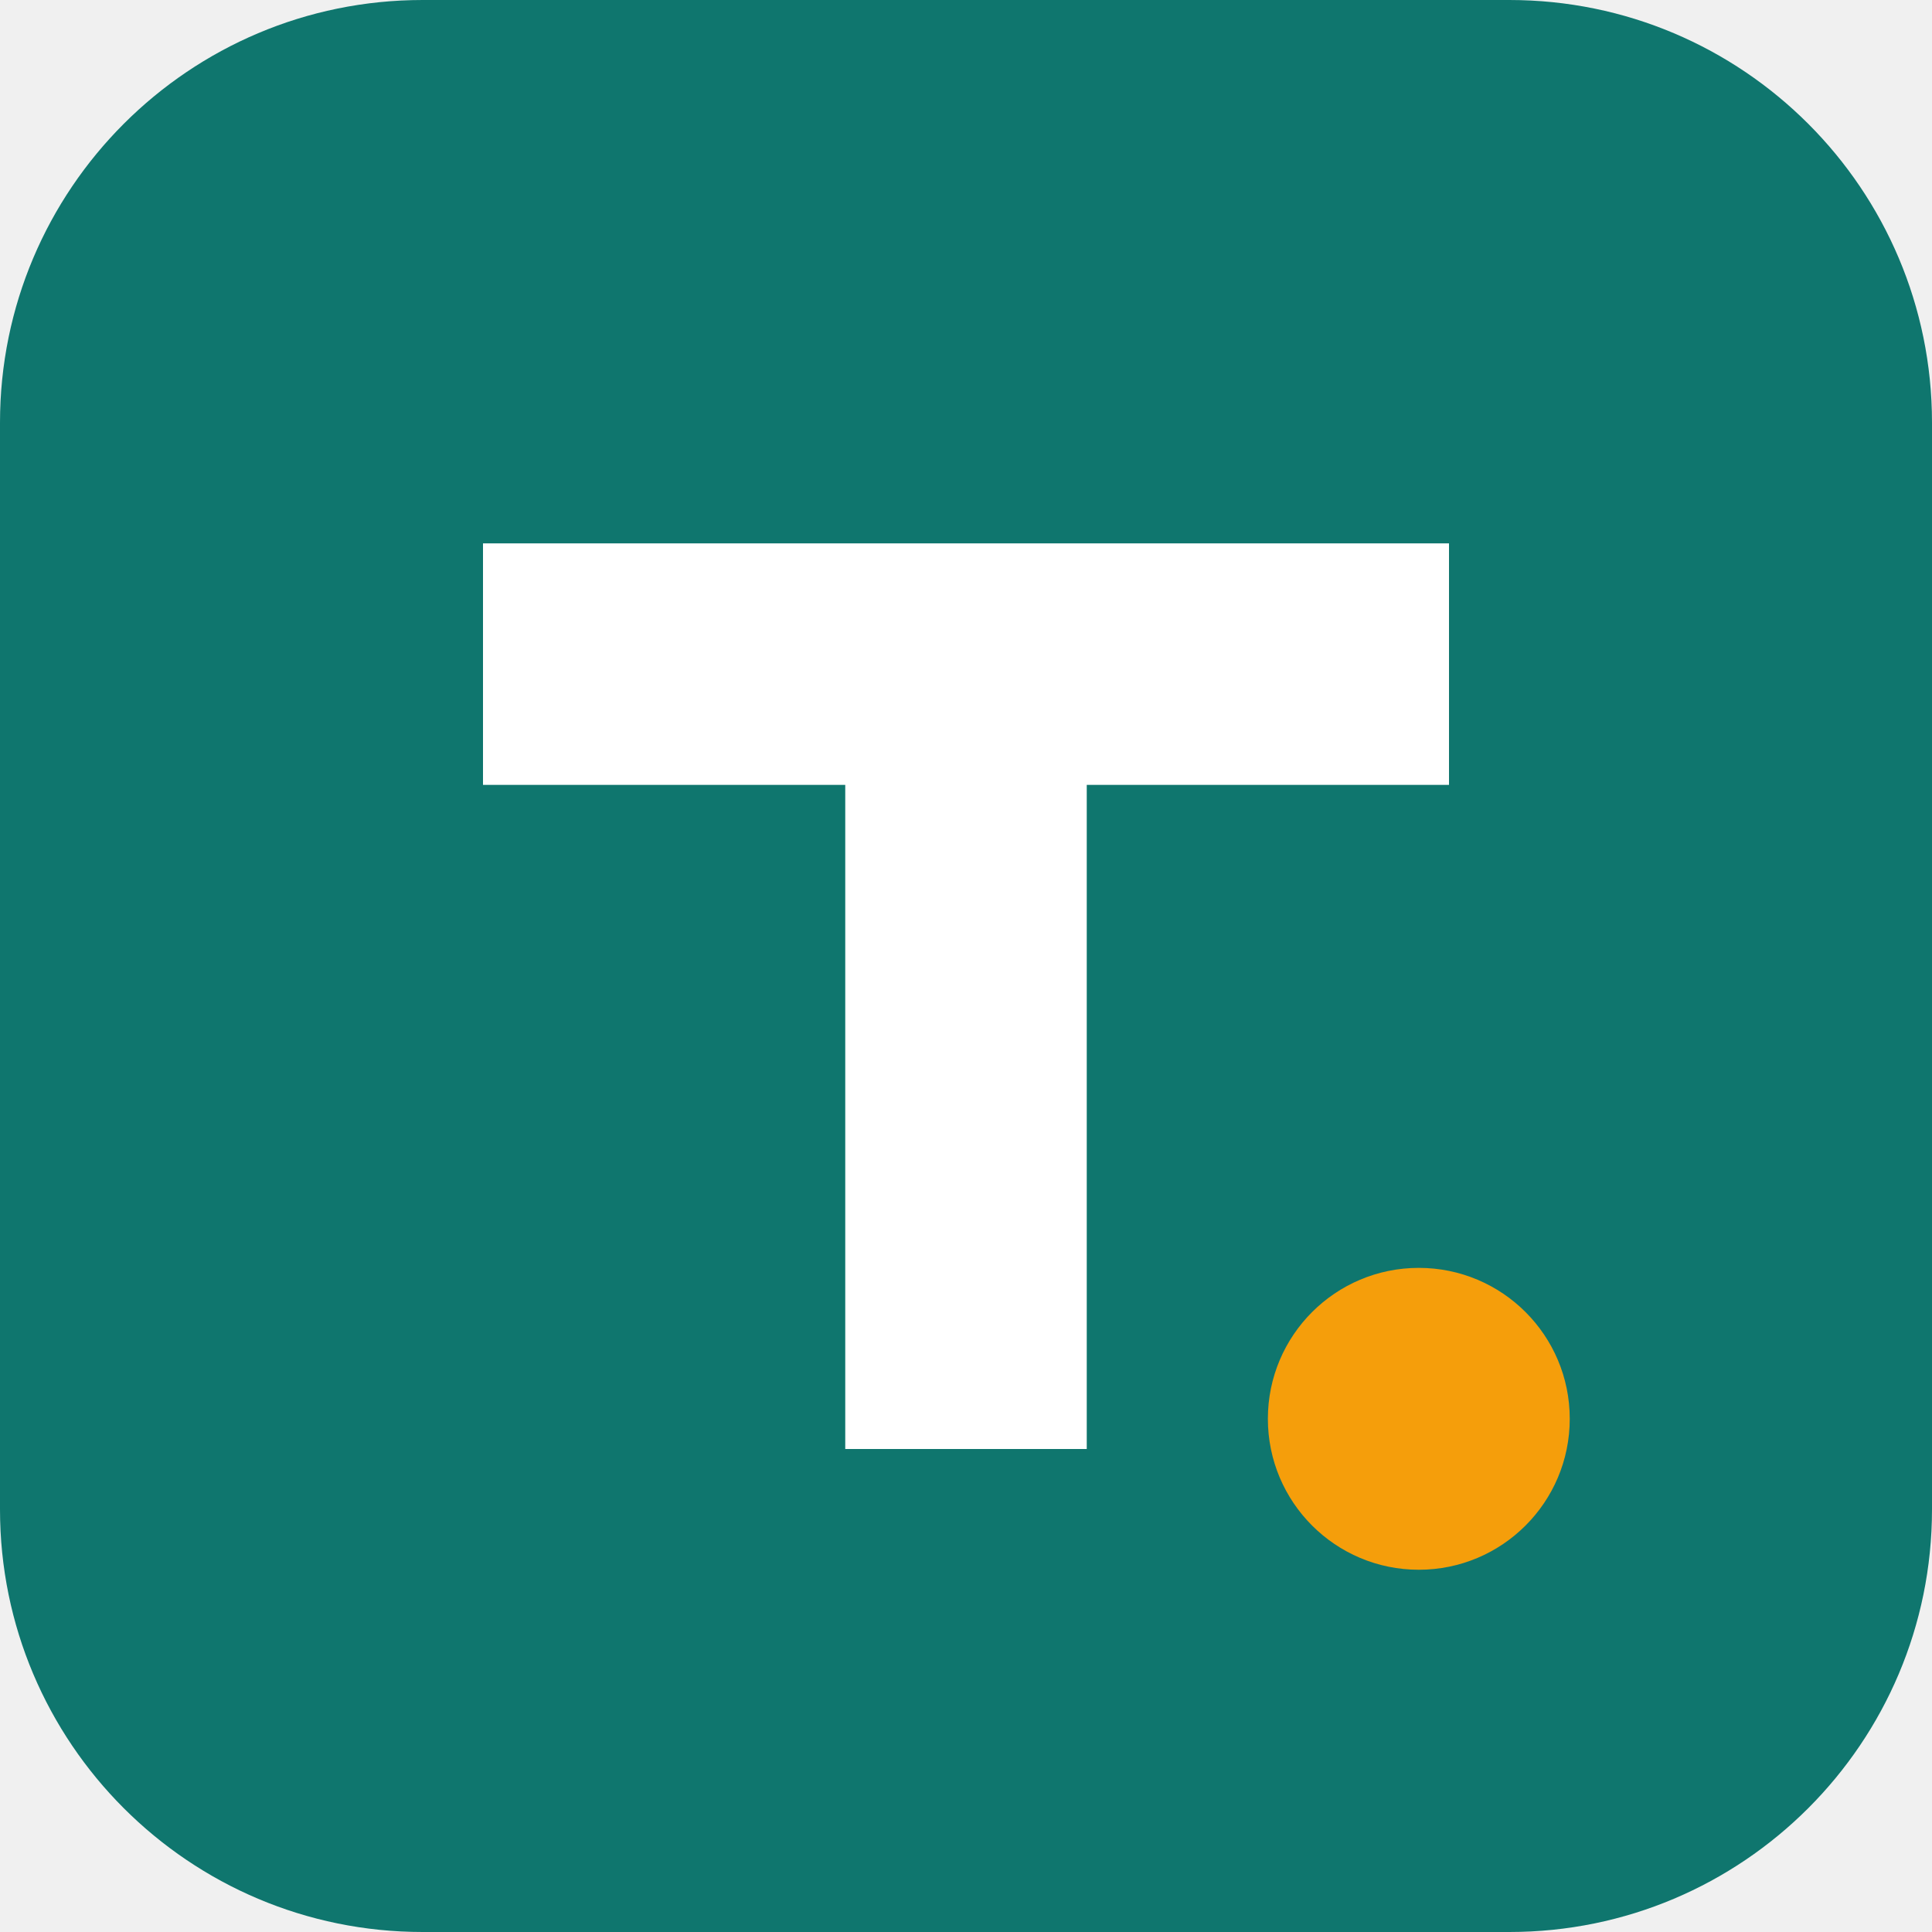
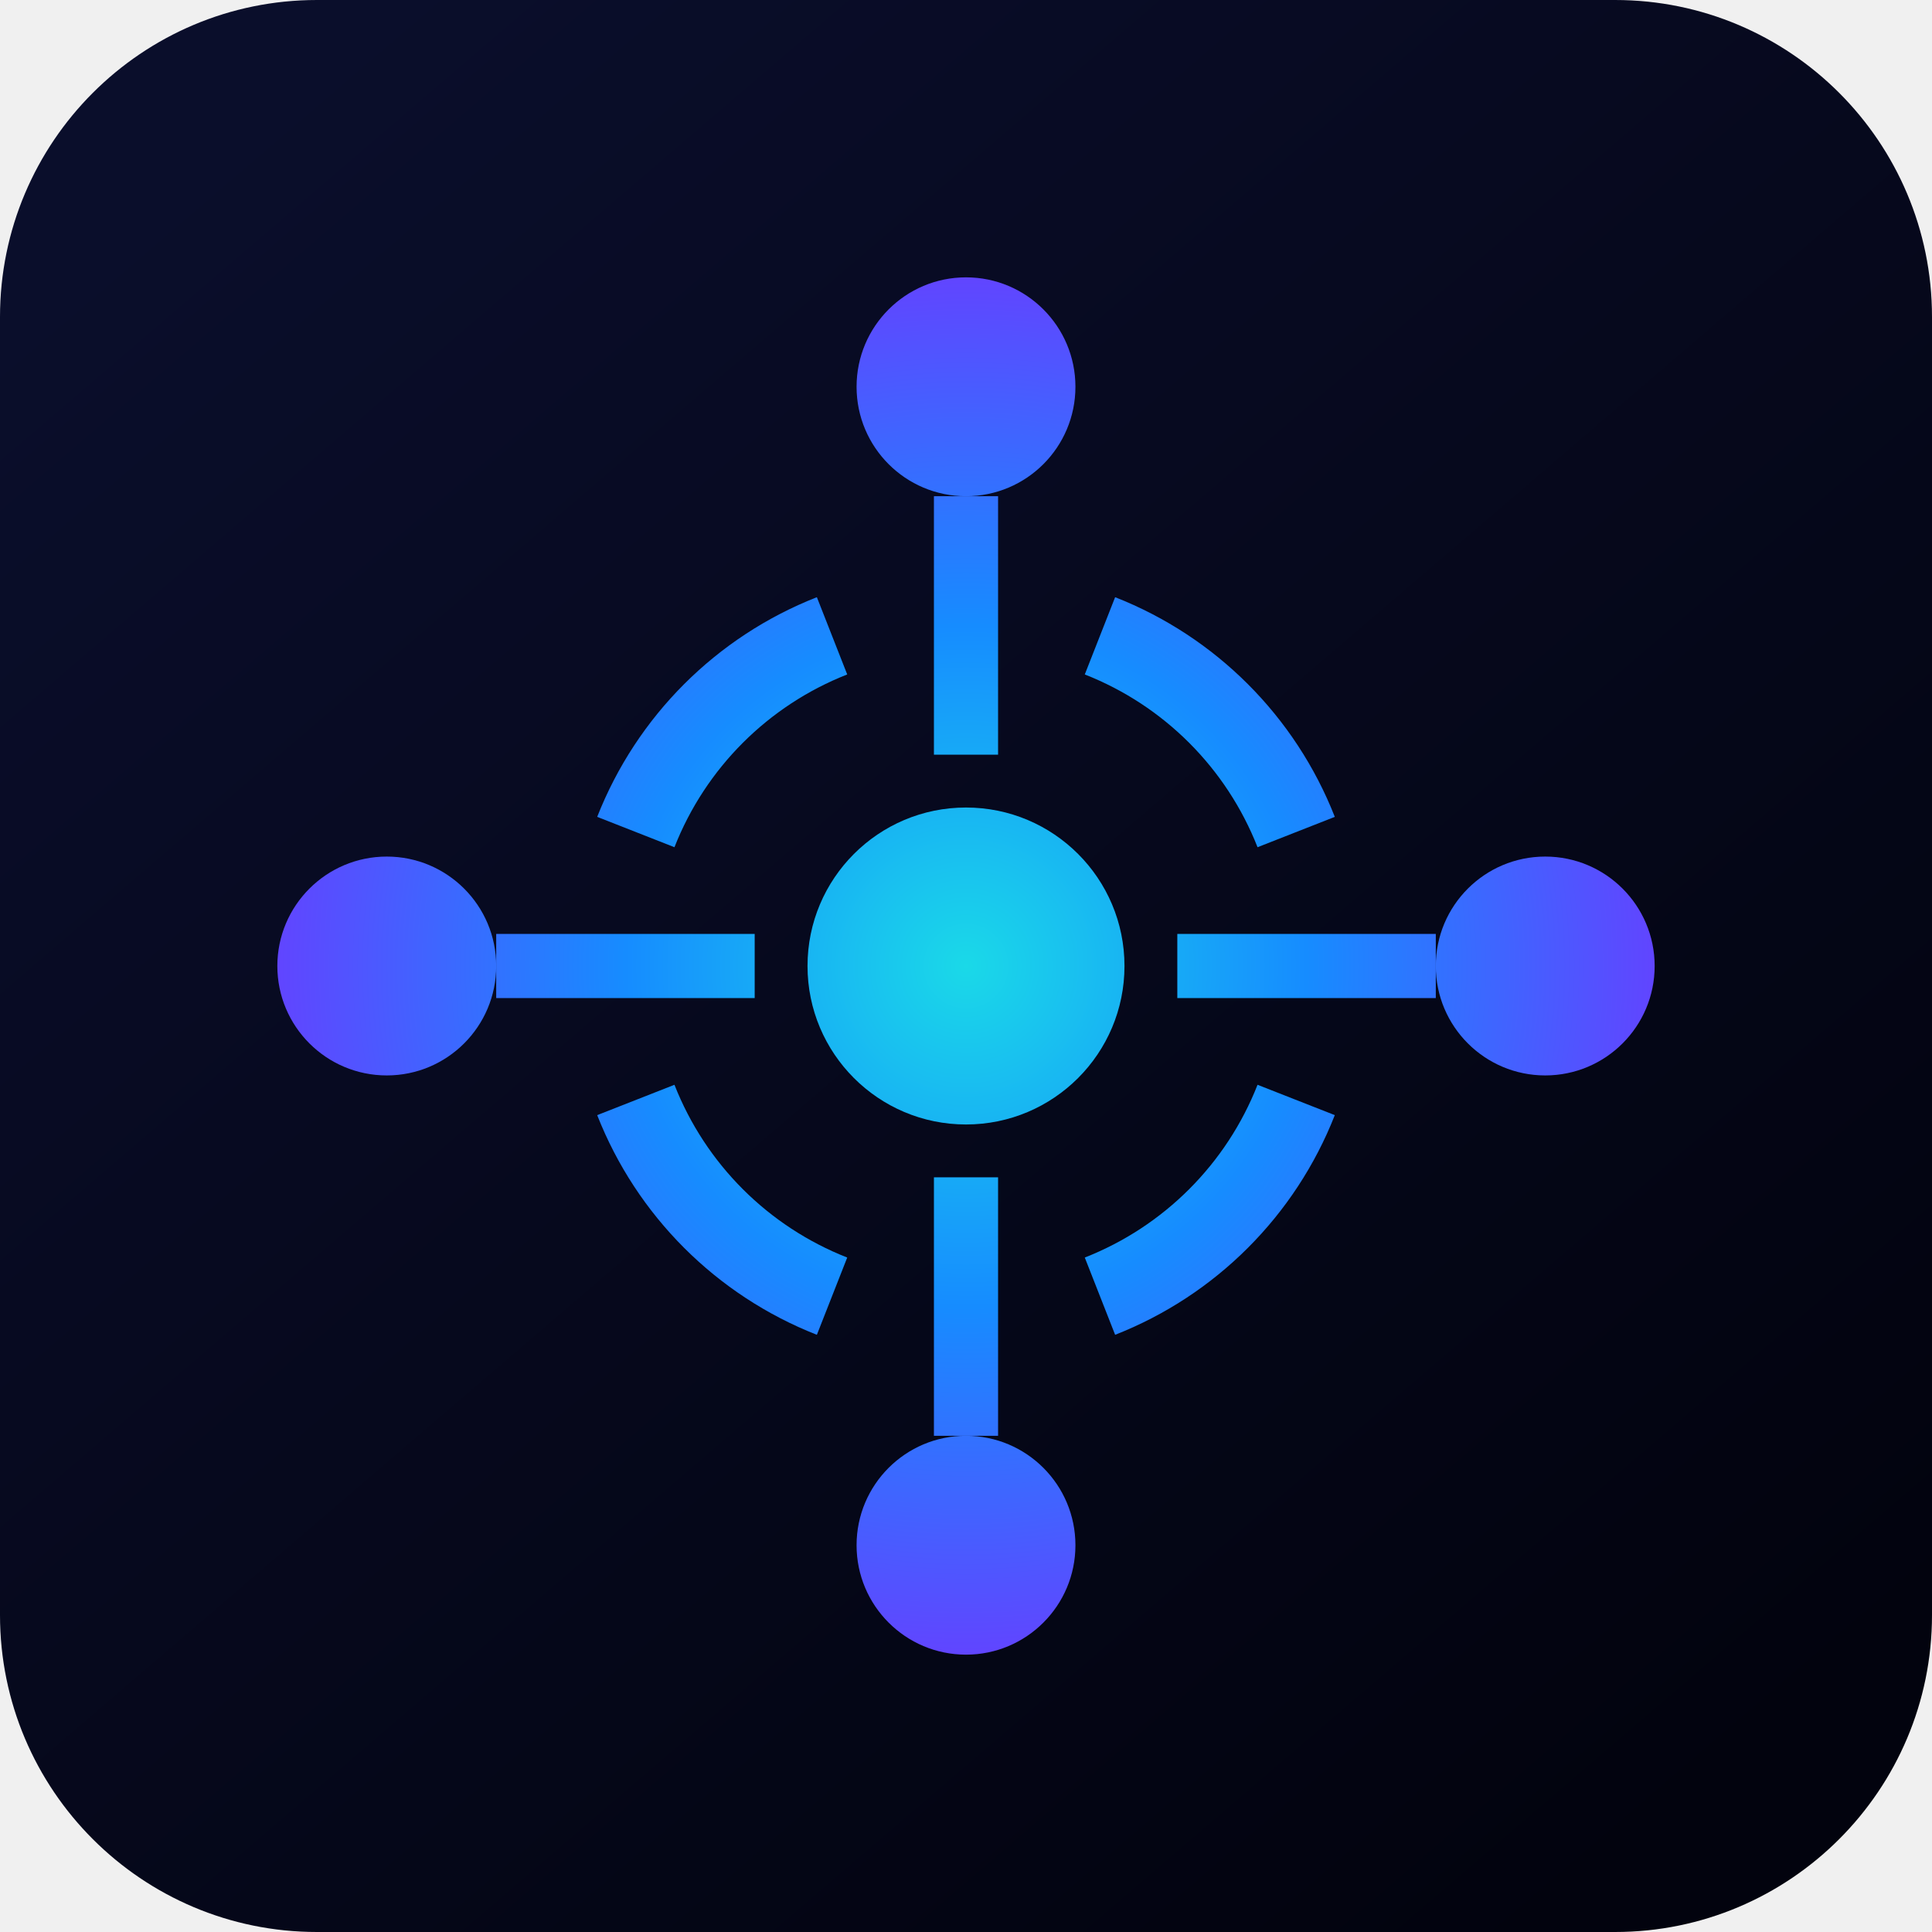
- <svg xmlns="http://www.w3.org/2000/svg" width="64" height="64" viewBox="0 0 64 64" fill="none">
-   <rect width="64" height="64" rx="14" fill="#0F766E" />
-   <path d="M16 18H48V26H36V48H28V26H16V18Z" fill="white" />
-   <circle cx="47" cy="47" r="5" fill="#F59E0B" />
+ <svg xmlns="http://www.w3.org/2000/svg" viewBox="0 0 1024 1024" role="img" aria-label="TokenToken">
+   <defs>
+     <linearGradient id="background" x1="128" y1="64" x2="896" y2="960" gradientUnits="userSpaceOnUse">
+       <stop stop-color="#0A0E2B" />
+       <stop offset="1" stop-color="#02030E" />
+     </linearGradient>
+     <radialGradient id="symbol" cx="512" cy="512" r="430" gradientUnits="userSpaceOnUse">
+       <stop stop-color="#1AD9E8" />
+       <stop offset=".42" stop-color="#168CFF" />
+       <stop offset="1" stop-color="#7B2CFF" />
+     </radialGradient>
+   </defs>
+   <rect width="1024" height="1024" rx="168" fill="url(#background)" />
+   <g fill="url(#symbol)" stroke="url(#symbol)" stroke-width="34">
+     <path d="M512 263V400M624 512H761M512 624V761M263 512H400" />
+     <path d="M337 441A184 184 0 0 1 441 337M583 337A184 184 0 0 1 687 441M687 583A184 184 0 0 1 583 687M441 687A184 184 0 0 1 337 583" stroke-width="44" fill="none" />
+   </g>
+   <g fill="url(#symbol)">
+     <circle cx="512" cy="512" r="84" />
+     <circle cx="512" cy="205" r="58" />
+     <circle cx="819" cy="512" r="58" />
+     <circle cx="512" cy="819" r="58" />
+     <circle cx="205" cy="512" r="58" />
+   </g>
</svg>
